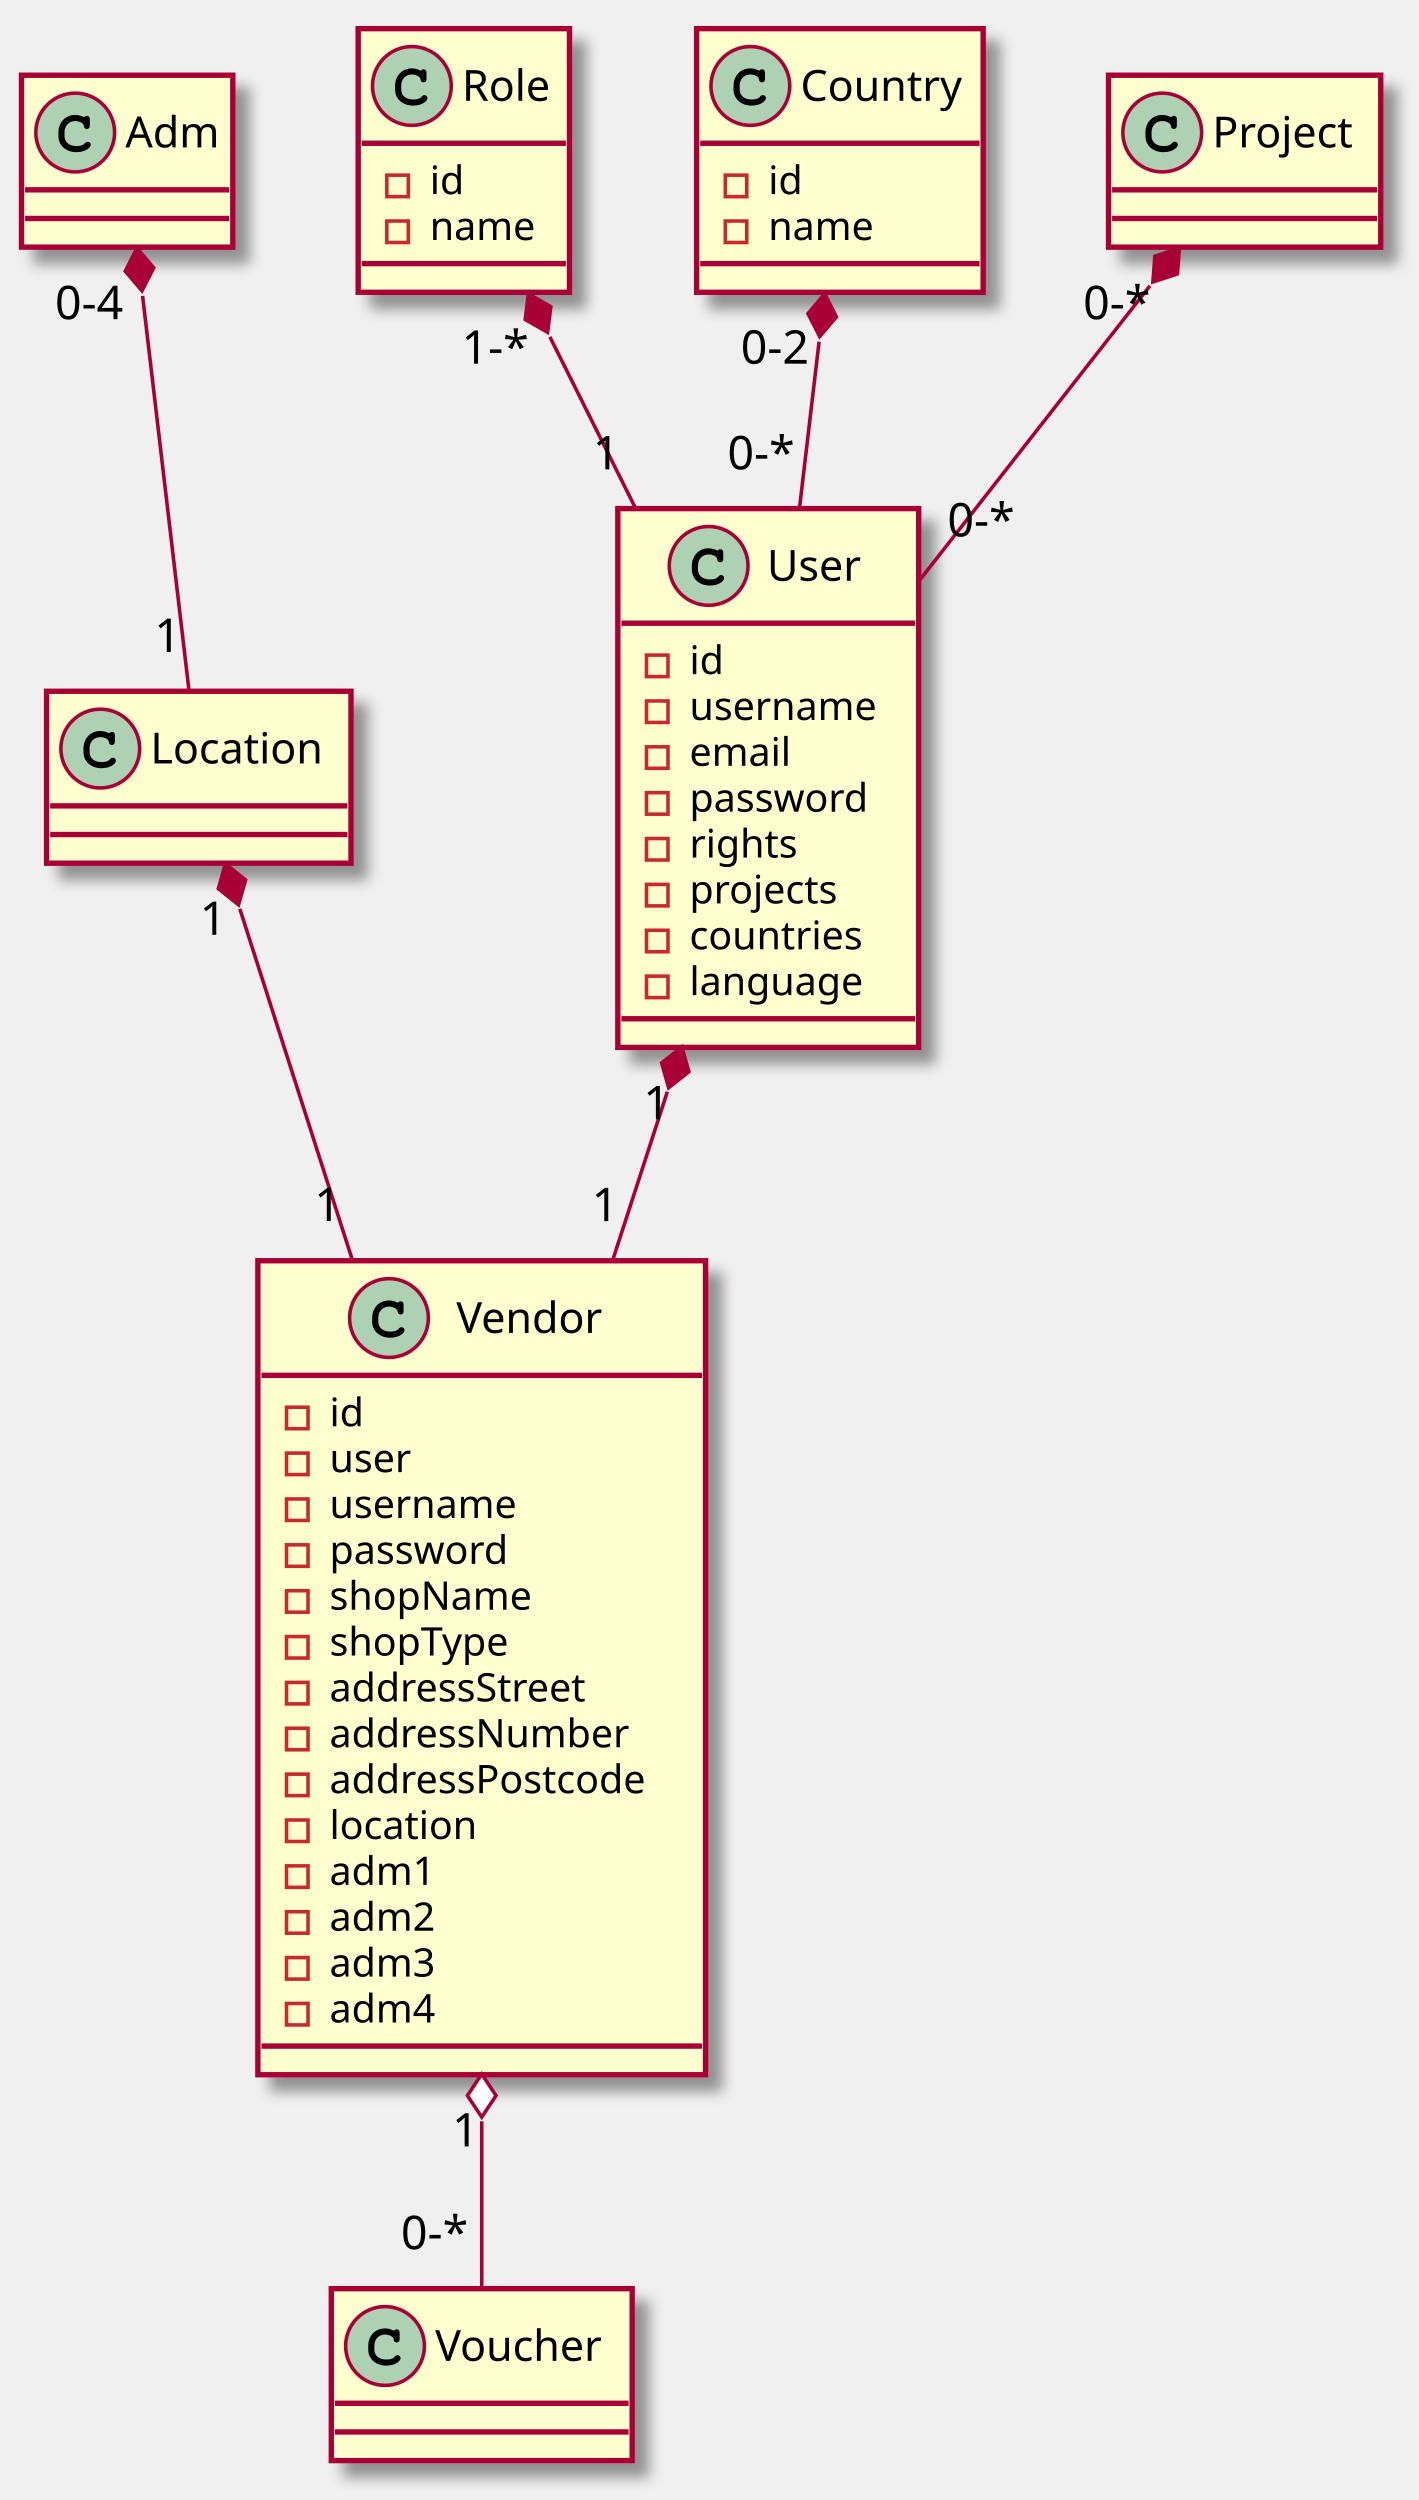
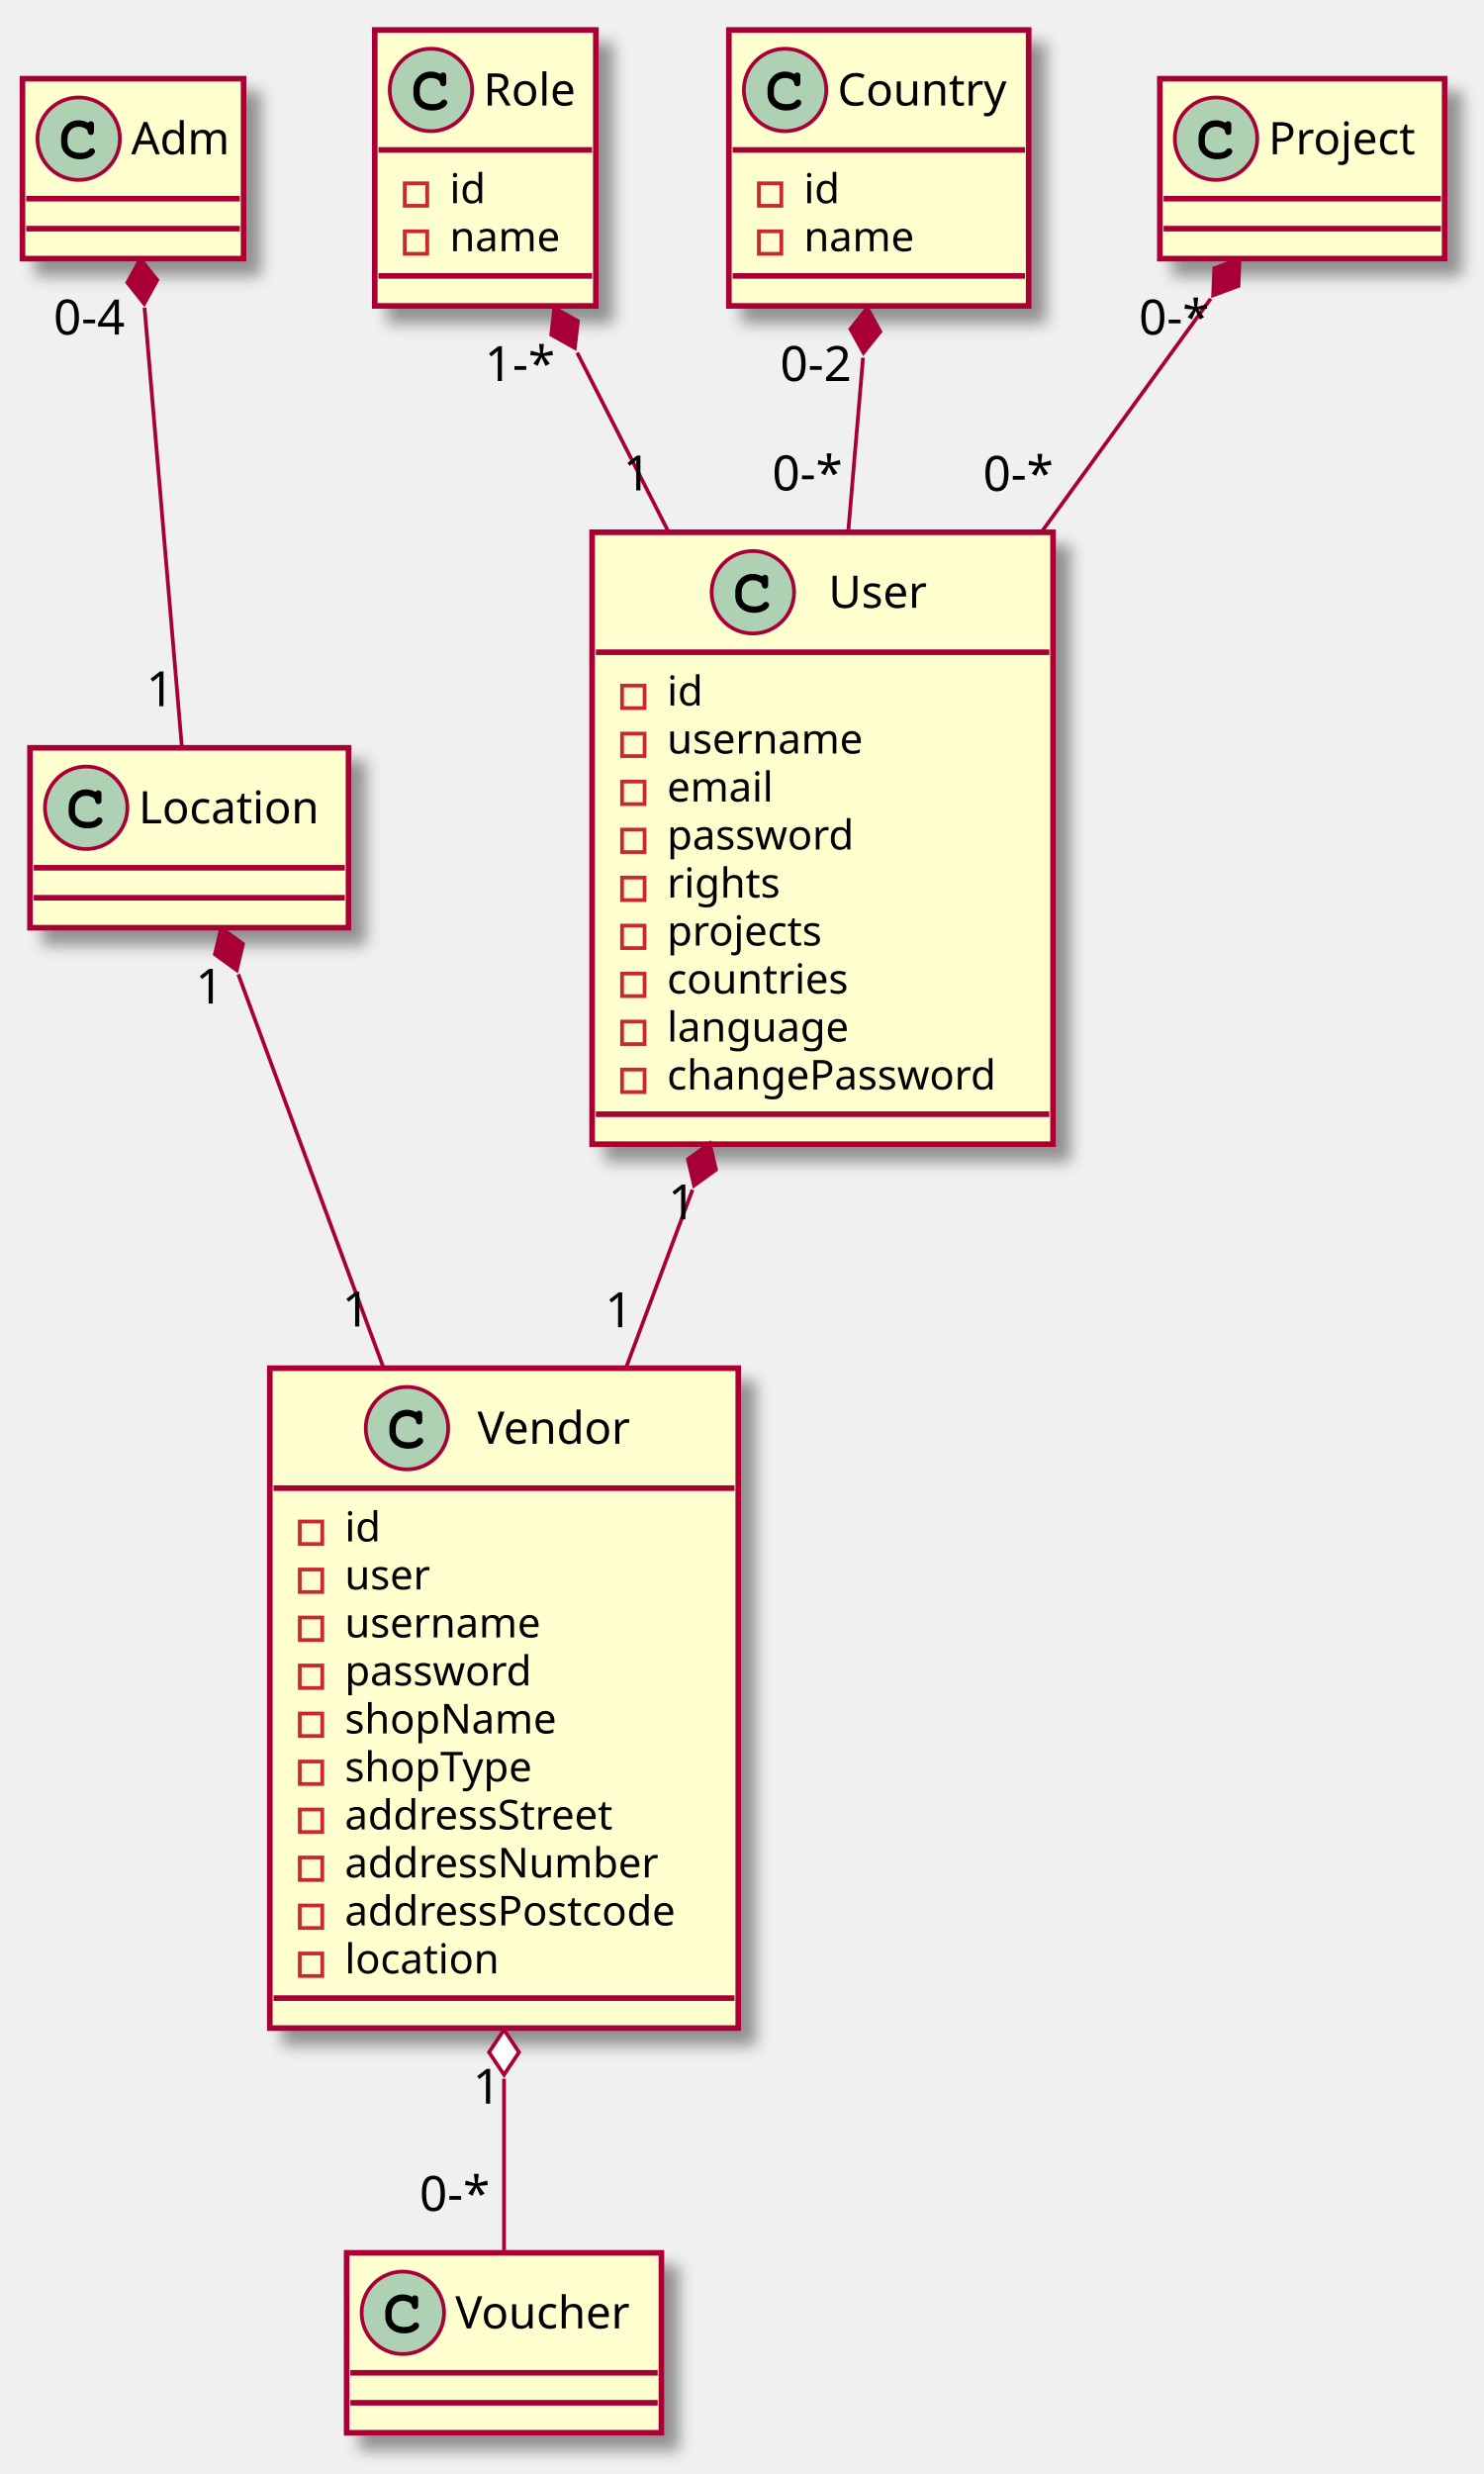
- <svg xmlns="http://www.w3.org/2000/svg" contentScriptType="application/ecmascript" contentStyleType="text/css" height="698px" preserveAspectRatio="none" style="width:396px;height:698px;" version="1.1" viewBox="0 0 396 698" width="396px" zoomAndPan="magnify">
+ <svg xmlns="http://www.w3.org/2000/svg" contentScriptType="application/ecmascript" contentStyleType="text/css" height="660px" preserveAspectRatio="none" style="width:396px;height:660px;" version="1.1" viewBox="0 0 396 660" width="396px" zoomAndPan="magnify">
  <defs>
-     <filter height="300%" id="f1nhi59edptrw4" width="300%" x="-1" y="-1">
+     <filter height="300%" id="fmwymz0fhpvot" width="300%" x="-1" y="-1">
      <feGaussianBlur result="blurOut" stdDeviation="2.0" />
      <feColorMatrix in="blurOut" result="blurOut2" type="matrix" values="0 0 0 0 0 0 0 0 0 0 0 0 0 0 0 0 0 0 .4 0" />
      <feOffset dx="4.0" dy="4.0" in="blurOut2" result="blurOut3" />
      <feBlend in="SourceGraphic" in2="blurOut3" mode="normal" />
    </filter>
  </defs>
  <g>
-     <rect fill="#FEFECE" filter="url(#f1nhi59edptrw4)" height="150.438" id="User" style="stroke: #A80036; stroke-width: 1.5;" width="84" x="172.5" y="142" />
-     <ellipse cx="197.85" cy="158" fill="#ADD1B2" rx="11" ry="11" style="stroke: #A80036; stroke-width: 1.0;" />
-     <path d="M200.194,153.672 L200.366,153.75 C200.584,153.438 200.787,153.344 201.084,153.344 C201.381,153.344 201.662,153.484 201.819,153.75 C201.912,153.906 201.928,154.031 201.928,154.469 L201.928,155.891 C201.928,156.312 201.897,156.5 201.787,156.656 C201.616,156.875 201.35,157.016 201.084,157.016 C200.866,157.016 200.631,156.906 200.491,156.766 C200.35,156.641 200.319,156.516 200.256,156.109 C200.162,155.703 199.991,155.484 199.506,155.203 C199.037,154.953 198.428,154.797 197.85,154.797 C196.116,154.797 194.866,156.109 194.866,157.891 L194.866,158.984 C194.866,160.688 196.162,161.781 198.209,161.781 C198.975,161.781 199.662,161.656 200.084,161.391 C200.272,161.297 200.272,161.297 200.725,160.812 C200.912,160.625 201.116,160.547 201.334,160.547 C201.803,160.547 202.194,160.938 202.194,161.391 C202.194,161.781 201.866,162.234 201.287,162.641 C200.537,163.188 199.381,163.484 198.162,163.484 C195.272,163.484 193.162,161.594 193.162,159.016 L193.162,157.891 C193.162,155.172 195.162,153.094 197.787,153.094 C198.662,153.094 199.256,153.234 200.194,153.672 Z " />
-     <text fill="#000000" font-family="sans-serif" font-size="12" lengthAdjust="spacingAndGlyphs" textLength="29" x="214.15" y="162.154">User</text>
-     <line style="stroke: #A80036; stroke-width: 1.5;" x1="173.5" x2="255.5" y1="174" y2="174" />
-     <rect fill="none" height="6" style="stroke: #C82930; stroke-width: 1.0;" width="6" x="180.5" y="182.902" />
-     <text fill="#000000" font-family="sans-serif" font-size="11" lengthAdjust="spacingAndGlyphs" textLength="10" x="192.5" y="188.21">id</text>
-     <rect fill="none" height="6" style="stroke: #C82930; stroke-width: 1.0;" width="6" x="180.5" y="195.707" />
-     <text fill="#000000" font-family="sans-serif" font-size="11" lengthAdjust="spacingAndGlyphs" textLength="58" x="192.5" y="201.015">username</text>
-     <rect fill="none" height="6" style="stroke: #C82930; stroke-width: 1.0;" width="6" x="180.5" y="208.512" />
-     <text fill="#000000" font-family="sans-serif" font-size="11" lengthAdjust="spacingAndGlyphs" textLength="31" x="192.5" y="213.82">email</text>
-     <rect fill="none" height="6" style="stroke: #C82930; stroke-width: 1.0;" width="6" x="180.5" y="221.316" />
-     <text fill="#000000" font-family="sans-serif" font-size="11" lengthAdjust="spacingAndGlyphs" textLength="56" x="192.5" y="226.625">password</text>
-     <rect fill="none" height="6" style="stroke: #C82930; stroke-width: 1.0;" width="6" x="180.5" y="234.121" />
-     <text fill="#000000" font-family="sans-serif" font-size="11" lengthAdjust="spacingAndGlyphs" textLength="33" x="192.5" y="239.429">rights</text>
-     <rect fill="none" height="6" style="stroke: #C82930; stroke-width: 1.0;" width="6" x="180.5" y="246.926" />
-     <text fill="#000000" font-family="sans-serif" font-size="11" lengthAdjust="spacingAndGlyphs" textLength="46" x="192.5" y="252.234">projects</text>
-     <rect fill="none" height="6" style="stroke: #C82930; stroke-width: 1.0;" width="6" x="180.5" y="259.731" />
-     <text fill="#000000" font-family="sans-serif" font-size="11" lengthAdjust="spacingAndGlyphs" textLength="53" x="192.5" y="265.039">countries</text>
-     <rect fill="none" height="6" style="stroke: #C82930; stroke-width: 1.0;" width="6" x="180.5" y="272.535" />
-     <text fill="#000000" font-family="sans-serif" font-size="11" lengthAdjust="spacingAndGlyphs" textLength="52" x="192.5" y="277.843">language</text>
-     <line style="stroke: #A80036; stroke-width: 1.5;" x1="173.5" x2="255.5" y1="284.438" y2="284.438" />
-     <rect fill="#FEFECE" filter="url(#f1nhi59edptrw4)" height="227.266" id="Vendor" style="stroke: #A80036; stroke-width: 1.5;" width="125" x="72" y="352" />
-     <ellipse cx="108.6" cy="368" fill="#ADD1B2" rx="11" ry="11" style="stroke: #A80036; stroke-width: 1.0;" />
-     <path d="M110.944,363.672 L111.116,363.75 C111.334,363.438 111.537,363.344 111.834,363.344 C112.131,363.344 112.412,363.484 112.569,363.75 C112.662,363.906 112.678,364.031 112.678,364.469 L112.678,365.891 C112.678,366.312 112.647,366.5 112.537,366.656 C112.366,366.875 112.1,367.016 111.834,367.016 C111.616,367.016 111.381,366.906 111.241,366.766 C111.1,366.641 111.069,366.516 111.006,366.109 C110.912,365.703 110.741,365.484 110.256,365.203 C109.787,364.953 109.178,364.797 108.6,364.797 C106.866,364.797 105.616,366.109 105.616,367.891 L105.616,368.984 C105.616,370.688 106.912,371.781 108.959,371.781 C109.725,371.781 110.412,371.656 110.834,371.391 C111.022,371.297 111.022,371.297 111.475,370.812 C111.662,370.625 111.866,370.547 112.084,370.547 C112.553,370.547 112.944,370.938 112.944,371.391 C112.944,371.781 112.616,372.234 112.037,372.641 C111.287,373.188 110.131,373.484 108.912,373.484 C106.022,373.484 103.912,371.594 103.912,369.016 L103.912,367.891 C103.912,365.172 105.912,363.094 108.537,363.094 C109.412,363.094 110.006,363.234 110.944,363.672 Z " />
-     <text fill="#000000" font-family="sans-serif" font-size="12" lengthAdjust="spacingAndGlyphs" textLength="45" x="127.4" y="372.154">Vendor</text>
-     <line style="stroke: #A80036; stroke-width: 1.5;" x1="73" x2="196" y1="384" y2="384" />
-     <rect fill="none" height="6" style="stroke: #C82930; stroke-width: 1.0;" width="6" x="80" y="392.902" />
-     <text fill="#000000" font-family="sans-serif" font-size="11" lengthAdjust="spacingAndGlyphs" textLength="10" x="92" y="398.21">id</text>
-     <rect fill="none" height="6" style="stroke: #C82930; stroke-width: 1.0;" width="6" x="80" y="405.707" />
-     <text fill="#000000" font-family="sans-serif" font-size="11" lengthAdjust="spacingAndGlyphs" textLength="26" x="92" y="411.015">user</text>
-     <rect fill="none" height="6" style="stroke: #C82930; stroke-width: 1.0;" width="6" x="80" y="418.512" />
-     <text fill="#000000" font-family="sans-serif" font-size="11" lengthAdjust="spacingAndGlyphs" textLength="58" x="92" y="423.82">username</text>
-     <rect fill="none" height="6" style="stroke: #C82930; stroke-width: 1.0;" width="6" x="80" y="431.316" />
-     <text fill="#000000" font-family="sans-serif" font-size="11" lengthAdjust="spacingAndGlyphs" textLength="56" x="92" y="436.625">password</text>
-     <rect fill="none" height="6" style="stroke: #C82930; stroke-width: 1.0;" width="6" x="80" y="444.121" />
-     <text fill="#000000" font-family="sans-serif" font-size="11" lengthAdjust="spacingAndGlyphs" textLength="61" x="92" y="449.429">shopName</text>
-     <rect fill="none" height="6" style="stroke: #C82930; stroke-width: 1.0;" width="6" x="80" y="456.926" />
-     <text fill="#000000" font-family="sans-serif" font-size="11" lengthAdjust="spacingAndGlyphs" textLength="55" x="92" y="462.234">shopType</text>
-     <rect fill="none" height="6" style="stroke: #C82930; stroke-width: 1.0;" width="6" x="80" y="469.731" />
-     <text fill="#000000" font-family="sans-serif" font-size="11" lengthAdjust="spacingAndGlyphs" textLength="82" x="92" y="475.039">addressStreet</text>
-     <rect fill="none" height="6" style="stroke: #C82930; stroke-width: 1.0;" width="6" x="80" y="482.535" />
-     <text fill="#000000" font-family="sans-serif" font-size="11" lengthAdjust="spacingAndGlyphs" textLength="92" x="92" y="487.843">addressNumber</text>
-     <rect fill="none" height="6" style="stroke: #C82930; stroke-width: 1.0;" width="6" x="80" y="495.34" />
-     <text fill="#000000" font-family="sans-serif" font-size="11" lengthAdjust="spacingAndGlyphs" textLength="99" x="92" y="500.648">addressPostcode</text>
-     <rect fill="none" height="6" style="stroke: #C82930; stroke-width: 1.0;" width="6" x="80" y="508.144" />
-     <text fill="#000000" font-family="sans-serif" font-size="11" lengthAdjust="spacingAndGlyphs" textLength="44" x="92" y="513.453">location</text>
-     <rect fill="none" height="6" style="stroke: #C82930; stroke-width: 1.0;" width="6" x="80" y="520.949" />
-     <text fill="#000000" font-family="sans-serif" font-size="11" lengthAdjust="spacingAndGlyphs" textLength="32" x="92" y="526.257">adm1</text>
-     <rect fill="none" height="6" style="stroke: #C82930; stroke-width: 1.0;" width="6" x="80" y="533.754" />
-     <text fill="#000000" font-family="sans-serif" font-size="11" lengthAdjust="spacingAndGlyphs" textLength="32" x="92" y="539.062">adm2</text>
-     <rect fill="none" height="6" style="stroke: #C82930; stroke-width: 1.0;" width="6" x="80" y="546.559" />
-     <text fill="#000000" font-family="sans-serif" font-size="11" lengthAdjust="spacingAndGlyphs" textLength="32" x="92" y="551.867">adm3</text>
-     <rect fill="none" height="6" style="stroke: #C82930; stroke-width: 1.0;" width="6" x="80" y="559.363" />
-     <text fill="#000000" font-family="sans-serif" font-size="11" lengthAdjust="spacingAndGlyphs" textLength="32" x="92" y="564.671">adm4</text>
-     <line style="stroke: #A80036; stroke-width: 1.5;" x1="73" x2="196" y1="571.266" y2="571.266" />
-     <rect fill="#FEFECE" filter="url(#f1nhi59edptrw4)" height="73.609" id="Role" style="stroke: #A80036; stroke-width: 1.5;" width="59" x="100" y="8" />
+     <rect fill="#FEFECE" filter="url(#fmwymz0fhpvot)" height="163.242" id="User" style="stroke: #A80036; stroke-width: 1.5;" width="123" x="158" y="142" />
+     <ellipse cx="200.9" cy="158" fill="#ADD1B2" rx="11" ry="11" style="stroke: #A80036; stroke-width: 1.0;" />
+     <path d="M203.244,153.672 L203.416,153.75 C203.634,153.438 203.838,153.344 204.134,153.344 C204.431,153.344 204.713,153.484 204.869,153.75 C204.963,153.906 204.978,154.031 204.978,154.469 L204.978,155.891 C204.978,156.312 204.947,156.5 204.838,156.656 C204.666,156.875 204.4,157.016 204.134,157.016 C203.916,157.016 203.681,156.906 203.541,156.766 C203.4,156.641 203.369,156.516 203.306,156.109 C203.213,155.703 203.041,155.484 202.556,155.203 C202.088,154.953 201.478,154.797 200.9,154.797 C199.166,154.797 197.916,156.109 197.916,157.891 L197.916,158.984 C197.916,160.688 199.213,161.781 201.259,161.781 C202.025,161.781 202.713,161.656 203.134,161.391 C203.322,161.297 203.322,161.297 203.775,160.812 C203.963,160.625 204.166,160.547 204.384,160.547 C204.853,160.547 205.244,160.938 205.244,161.391 C205.244,161.781 204.916,162.234 204.338,162.641 C203.588,163.188 202.431,163.484 201.213,163.484 C198.322,163.484 196.213,161.594 196.213,159.016 L196.213,157.891 C196.213,155.172 198.213,153.094 200.838,153.094 C201.713,153.094 202.306,153.234 203.244,153.672 Z " />
+     <text fill="#000000" font-family="sans-serif" font-size="12" lengthAdjust="spacingAndGlyphs" textLength="29" x="221.1" y="162.154">User</text>
+     <line style="stroke: #A80036; stroke-width: 1.5;" x1="159" x2="280" y1="174" y2="174" />
+     <rect fill="none" height="6" style="stroke: #C82930; stroke-width: 1.0;" width="6" x="166" y="182.902" />
+     <text fill="#000000" font-family="sans-serif" font-size="11" lengthAdjust="spacingAndGlyphs" textLength="10" x="178" y="188.21">id</text>
+     <rect fill="none" height="6" style="stroke: #C82930; stroke-width: 1.0;" width="6" x="166" y="195.707" />
+     <text fill="#000000" font-family="sans-serif" font-size="11" lengthAdjust="spacingAndGlyphs" textLength="58" x="178" y="201.015">username</text>
+     <rect fill="none" height="6" style="stroke: #C82930; stroke-width: 1.0;" width="6" x="166" y="208.512" />
+     <text fill="#000000" font-family="sans-serif" font-size="11" lengthAdjust="spacingAndGlyphs" textLength="31" x="178" y="213.82">email</text>
+     <rect fill="none" height="6" style="stroke: #C82930; stroke-width: 1.0;" width="6" x="166" y="221.316" />
+     <text fill="#000000" font-family="sans-serif" font-size="11" lengthAdjust="spacingAndGlyphs" textLength="56" x="178" y="226.625">password</text>
+     <rect fill="none" height="6" style="stroke: #C82930; stroke-width: 1.0;" width="6" x="166" y="234.121" />
+     <text fill="#000000" font-family="sans-serif" font-size="11" lengthAdjust="spacingAndGlyphs" textLength="33" x="178" y="239.429">rights</text>
+     <rect fill="none" height="6" style="stroke: #C82930; stroke-width: 1.0;" width="6" x="166" y="246.926" />
+     <text fill="#000000" font-family="sans-serif" font-size="11" lengthAdjust="spacingAndGlyphs" textLength="46" x="178" y="252.234">projects</text>
+     <rect fill="none" height="6" style="stroke: #C82930; stroke-width: 1.0;" width="6" x="166" y="259.731" />
+     <text fill="#000000" font-family="sans-serif" font-size="11" lengthAdjust="spacingAndGlyphs" textLength="53" x="178" y="265.039">countries</text>
+     <rect fill="none" height="6" style="stroke: #C82930; stroke-width: 1.0;" width="6" x="166" y="272.535" />
+     <text fill="#000000" font-family="sans-serif" font-size="11" lengthAdjust="spacingAndGlyphs" textLength="52" x="178" y="277.843">language</text>
+     <rect fill="none" height="6" style="stroke: #C82930; stroke-width: 1.0;" width="6" x="166" y="285.34" />
+     <text fill="#000000" font-family="sans-serif" font-size="11" lengthAdjust="spacingAndGlyphs" textLength="97" x="178" y="290.648">changePassword</text>
+     <line style="stroke: #A80036; stroke-width: 1.5;" x1="159" x2="280" y1="297.242" y2="297.242" />
+     <rect fill="#FEFECE" filter="url(#fmwymz0fhpvot)" height="176.047" id="Vendor" style="stroke: #A80036; stroke-width: 1.5;" width="125" x="72" y="365" />
+     <ellipse cx="108.6" cy="381" fill="#ADD1B2" rx="11" ry="11" style="stroke: #A80036; stroke-width: 1.0;" />
+     <path d="M110.944,376.672 L111.116,376.75 C111.334,376.438 111.537,376.344 111.834,376.344 C112.131,376.344 112.412,376.484 112.569,376.75 C112.662,376.906 112.678,377.031 112.678,377.469 L112.678,378.891 C112.678,379.312 112.647,379.5 112.537,379.656 C112.366,379.875 112.1,380.016 111.834,380.016 C111.616,380.016 111.381,379.906 111.241,379.766 C111.1,379.641 111.069,379.516 111.006,379.109 C110.912,378.703 110.741,378.484 110.256,378.203 C109.787,377.953 109.178,377.797 108.6,377.797 C106.866,377.797 105.616,379.109 105.616,380.891 L105.616,381.984 C105.616,383.688 106.912,384.781 108.959,384.781 C109.725,384.781 110.412,384.656 110.834,384.391 C111.022,384.297 111.022,384.297 111.475,383.812 C111.662,383.625 111.866,383.547 112.084,383.547 C112.553,383.547 112.944,383.938 112.944,384.391 C112.944,384.781 112.616,385.234 112.037,385.641 C111.287,386.188 110.131,386.484 108.912,386.484 C106.022,386.484 103.912,384.594 103.912,382.016 L103.912,380.891 C103.912,378.172 105.912,376.094 108.537,376.094 C109.412,376.094 110.006,376.234 110.944,376.672 Z " />
+     <text fill="#000000" font-family="sans-serif" font-size="12" lengthAdjust="spacingAndGlyphs" textLength="45" x="127.4" y="385.154">Vendor</text>
+     <line style="stroke: #A80036; stroke-width: 1.5;" x1="73" x2="196" y1="397" y2="397" />
+     <rect fill="none" height="6" style="stroke: #C82930; stroke-width: 1.0;" width="6" x="80" y="405.902" />
+     <text fill="#000000" font-family="sans-serif" font-size="11" lengthAdjust="spacingAndGlyphs" textLength="10" x="92" y="411.21">id</text>
+     <rect fill="none" height="6" style="stroke: #C82930; stroke-width: 1.0;" width="6" x="80" y="418.707" />
+     <text fill="#000000" font-family="sans-serif" font-size="11" lengthAdjust="spacingAndGlyphs" textLength="26" x="92" y="424.015">user</text>
+     <rect fill="none" height="6" style="stroke: #C82930; stroke-width: 1.0;" width="6" x="80" y="431.512" />
+     <text fill="#000000" font-family="sans-serif" font-size="11" lengthAdjust="spacingAndGlyphs" textLength="58" x="92" y="436.82">username</text>
+     <rect fill="none" height="6" style="stroke: #C82930; stroke-width: 1.0;" width="6" x="80" y="444.316" />
+     <text fill="#000000" font-family="sans-serif" font-size="11" lengthAdjust="spacingAndGlyphs" textLength="56" x="92" y="449.625">password</text>
+     <rect fill="none" height="6" style="stroke: #C82930; stroke-width: 1.0;" width="6" x="80" y="457.121" />
+     <text fill="#000000" font-family="sans-serif" font-size="11" lengthAdjust="spacingAndGlyphs" textLength="61" x="92" y="462.429">shopName</text>
+     <rect fill="none" height="6" style="stroke: #C82930; stroke-width: 1.0;" width="6" x="80" y="469.926" />
+     <text fill="#000000" font-family="sans-serif" font-size="11" lengthAdjust="spacingAndGlyphs" textLength="55" x="92" y="475.234">shopType</text>
+     <rect fill="none" height="6" style="stroke: #C82930; stroke-width: 1.0;" width="6" x="80" y="482.731" />
+     <text fill="#000000" font-family="sans-serif" font-size="11" lengthAdjust="spacingAndGlyphs" textLength="82" x="92" y="488.039">addressStreet</text>
+     <rect fill="none" height="6" style="stroke: #C82930; stroke-width: 1.0;" width="6" x="80" y="495.535" />
+     <text fill="#000000" font-family="sans-serif" font-size="11" lengthAdjust="spacingAndGlyphs" textLength="92" x="92" y="500.843">addressNumber</text>
+     <rect fill="none" height="6" style="stroke: #C82930; stroke-width: 1.0;" width="6" x="80" y="508.34" />
+     <text fill="#000000" font-family="sans-serif" font-size="11" lengthAdjust="spacingAndGlyphs" textLength="99" x="92" y="513.648">addressPostcode</text>
+     <rect fill="none" height="6" style="stroke: #C82930; stroke-width: 1.0;" width="6" x="80" y="521.144" />
+     <text fill="#000000" font-family="sans-serif" font-size="11" lengthAdjust="spacingAndGlyphs" textLength="44" x="92" y="526.453">location</text>
+     <line style="stroke: #A80036; stroke-width: 1.5;" x1="73" x2="196" y1="533.047" y2="533.047" />
+     <rect fill="#FEFECE" filter="url(#fmwymz0fhpvot)" height="73.609" id="Role" style="stroke: #A80036; stroke-width: 1.5;" width="59" x="100" y="8" />
    <ellipse cx="115" cy="24" fill="#ADD1B2" rx="11" ry="11" style="stroke: #A80036; stroke-width: 1.0;" />
    <path d="M117.344,19.672 L117.516,19.75 C117.734,19.438 117.938,19.344 118.234,19.344 C118.531,19.344 118.812,19.484 118.969,19.75 C119.062,19.906 119.078,20.031 119.078,20.469 L119.078,21.891 C119.078,22.312 119.047,22.5 118.938,22.656 C118.766,22.875 118.5,23.016 118.234,23.016 C118.016,23.016 117.781,22.906 117.641,22.766 C117.5,22.641 117.469,22.516 117.406,22.109 C117.312,21.703 117.141,21.484 116.656,21.203 C116.188,20.953 115.578,20.797 115,20.797 C113.266,20.797 112.016,22.109 112.016,23.891 L112.016,24.984 C112.016,26.688 113.312,27.781 115.359,27.781 C116.125,27.781 116.812,27.656 117.234,27.391 C117.422,27.297 117.422,27.297 117.875,26.812 C118.062,26.625 118.266,26.547 118.484,26.547 C118.953,26.547 119.344,26.938 119.344,27.391 C119.344,27.781 119.016,28.234 118.438,28.641 C117.688,29.188 116.531,29.484 115.312,29.484 C112.422,29.484 110.312,27.594 110.312,25.016 L110.312,23.891 C110.312,21.172 112.312,19.094 114.938,19.094 C115.812,19.094 116.406,19.234 117.344,19.672 Z " />
    <text fill="#000000" font-family="sans-serif" font-size="12" lengthAdjust="spacingAndGlyphs" textLength="27" x="129" y="28.154">Role</text>
    <line style="stroke: #A80036; stroke-width: 1.5;" x1="101" x2="158" y1="40" y2="40" />
    <rect fill="none" height="6" style="stroke: #C82930; stroke-width: 1.0;" width="6" x="108" y="48.902" />
    <text fill="#000000" font-family="sans-serif" font-size="11" lengthAdjust="spacingAndGlyphs" textLength="10" x="120" y="54.21">id</text>
    <rect fill="none" height="6" style="stroke: #C82930; stroke-width: 1.0;" width="6" x="108" y="61.707" />
    <text fill="#000000" font-family="sans-serif" font-size="11" lengthAdjust="spacingAndGlyphs" textLength="32" x="120" y="67.015">name</text>
    <line style="stroke: #A80036; stroke-width: 1.5;" x1="101" x2="158" y1="73.609" y2="73.609" />
-     <rect fill="#FEFECE" filter="url(#f1nhi59edptrw4)" height="73.609" id="Country" style="stroke: #A80036; stroke-width: 1.5;" width="80" x="194.5" y="8" />
+     <rect fill="#FEFECE" filter="url(#fmwymz0fhpvot)" height="73.609" id="Country" style="stroke: #A80036; stroke-width: 1.5;" width="80" x="194.5" y="8" />
    <ellipse cx="209.5" cy="24" fill="#ADD1B2" rx="11" ry="11" style="stroke: #A80036; stroke-width: 1.0;" />
    <path d="M211.844,19.672 L212.016,19.75 C212.234,19.438 212.438,19.344 212.734,19.344 C213.031,19.344 213.312,19.484 213.469,19.75 C213.562,19.906 213.578,20.031 213.578,20.469 L213.578,21.891 C213.578,22.312 213.547,22.5 213.438,22.656 C213.266,22.875 213,23.016 212.734,23.016 C212.516,23.016 212.281,22.906 212.141,22.766 C212,22.641 211.969,22.516 211.906,22.109 C211.812,21.703 211.641,21.484 211.156,21.203 C210.688,20.953 210.078,20.797 209.5,20.797 C207.766,20.797 206.516,22.109 206.516,23.891 L206.516,24.984 C206.516,26.688 207.812,27.781 209.859,27.781 C210.625,27.781 211.312,27.656 211.734,27.391 C211.922,27.297 211.922,27.297 212.375,26.812 C212.562,26.625 212.766,26.547 212.984,26.547 C213.453,26.547 213.844,26.938 213.844,27.391 C213.844,27.781 213.516,28.234 212.938,28.641 C212.188,29.188 211.031,29.484 209.812,29.484 C206.922,29.484 204.812,27.594 204.812,25.016 L204.812,23.891 C204.812,21.172 206.812,19.094 209.438,19.094 C210.312,19.094 210.906,19.234 211.844,19.672 Z " />
    <text fill="#000000" font-family="sans-serif" font-size="12" lengthAdjust="spacingAndGlyphs" textLength="48" x="223.5" y="28.154">Country</text>
    <line style="stroke: #A80036; stroke-width: 1.5;" x1="195.5" x2="273.5" y1="40" y2="40" />
    <rect fill="none" height="6" style="stroke: #C82930; stroke-width: 1.0;" width="6" x="202.5" y="48.902" />
    <text fill="#000000" font-family="sans-serif" font-size="11" lengthAdjust="spacingAndGlyphs" textLength="10" x="214.5" y="54.21">id</text>
    <rect fill="none" height="6" style="stroke: #C82930; stroke-width: 1.0;" width="6" x="202.5" y="61.707" />
    <text fill="#000000" font-family="sans-serif" font-size="11" lengthAdjust="spacingAndGlyphs" textLength="32" x="214.5" y="67.015">name</text>
    <line style="stroke: #A80036; stroke-width: 1.5;" x1="195.5" x2="273.5" y1="73.609" y2="73.609" />
-     <rect fill="#FEFECE" filter="url(#f1nhi59edptrw4)" height="48" id="Adm" style="stroke: #A80036; stroke-width: 1.5;" width="59" x="6" y="21" />
+     <rect fill="#FEFECE" filter="url(#fmwymz0fhpvot)" height="48" id="Adm" style="stroke: #A80036; stroke-width: 1.5;" width="59" x="6" y="21" />
    <ellipse cx="21" cy="37" fill="#ADD1B2" rx="11" ry="11" style="stroke: #A80036; stroke-width: 1.0;" />
    <path d="M23.344,32.672 L23.516,32.75 C23.734,32.438 23.938,32.344 24.234,32.344 C24.531,32.344 24.812,32.484 24.969,32.75 C25.062,32.906 25.078,33.031 25.078,33.469 L25.078,34.891 C25.078,35.312 25.047,35.5 24.938,35.656 C24.766,35.875 24.5,36.016 24.234,36.016 C24.016,36.016 23.781,35.906 23.641,35.766 C23.5,35.641 23.469,35.516 23.406,35.109 C23.312,34.703 23.141,34.484 22.656,34.203 C22.188,33.953 21.578,33.797 21,33.797 C19.266,33.797 18.016,35.109 18.016,36.891 L18.016,37.984 C18.016,39.688 19.312,40.781 21.359,40.781 C22.125,40.781 22.812,40.656 23.234,40.391 C23.422,40.297 23.422,40.297 23.875,39.812 C24.062,39.625 24.266,39.547 24.484,39.547 C24.953,39.547 25.344,39.938 25.344,40.391 C25.344,40.781 25.016,41.234 24.438,41.641 C23.688,42.188 22.531,42.484 21.312,42.484 C18.422,42.484 16.312,40.594 16.312,38.016 L16.312,36.891 C16.312,34.172 18.312,32.094 20.938,32.094 C21.812,32.094 22.406,32.234 23.344,32.672 Z " />
    <text fill="#000000" font-family="sans-serif" font-size="12" lengthAdjust="spacingAndGlyphs" textLength="27" x="35" y="41.154">Adm</text>
    <line style="stroke: #A80036; stroke-width: 1.5;" x1="7" x2="64" y1="53" y2="53" />
    <line style="stroke: #A80036; stroke-width: 1.5;" x1="7" x2="64" y1="61" y2="61" />
-     <rect fill="#FEFECE" filter="url(#f1nhi59edptrw4)" height="48" id="Location" style="stroke: #A80036; stroke-width: 1.5;" width="85" x="13" y="193" />
-     <ellipse cx="28" cy="209" fill="#ADD1B2" rx="11" ry="11" style="stroke: #A80036; stroke-width: 1.0;" />
-     <path d="M30.344,204.672 L30.516,204.75 C30.734,204.438 30.938,204.344 31.234,204.344 C31.531,204.344 31.812,204.484 31.969,204.75 C32.062,204.906 32.078,205.031 32.078,205.469 L32.078,206.891 C32.078,207.312 32.047,207.5 31.938,207.656 C31.766,207.875 31.5,208.016 31.234,208.016 C31.016,208.016 30.781,207.906 30.641,207.766 C30.5,207.641 30.469,207.516 30.406,207.109 C30.312,206.703 30.141,206.484 29.656,206.203 C29.188,205.953 28.578,205.797 28,205.797 C26.266,205.797 25.016,207.109 25.016,208.891 L25.016,209.984 C25.016,211.688 26.312,212.781 28.359,212.781 C29.125,212.781 29.812,212.656 30.234,212.391 C30.422,212.297 30.422,212.297 30.875,211.812 C31.062,211.625 31.266,211.547 31.484,211.547 C31.953,211.547 32.344,211.938 32.344,212.391 C32.344,212.781 32.016,213.234 31.438,213.641 C30.688,214.188 29.531,214.484 28.312,214.484 C25.422,214.484 23.312,212.594 23.312,210.016 L23.312,208.891 C23.312,206.172 25.312,204.094 27.938,204.094 C28.812,204.094 29.406,204.234 30.344,204.672 Z " />
-     <text fill="#000000" font-family="sans-serif" font-size="12" lengthAdjust="spacingAndGlyphs" textLength="53" x="42" y="213.154">Location</text>
-     <line style="stroke: #A80036; stroke-width: 1.5;" x1="14" x2="97" y1="225" y2="225" />
-     <line style="stroke: #A80036; stroke-width: 1.5;" x1="14" x2="97" y1="233" y2="233" />
-     <rect fill="#FEFECE" filter="url(#f1nhi59edptrw4)" height="48" id="Project" style="stroke: #A80036; stroke-width: 1.5;" width="76" x="309.5" y="21" />
+     <rect fill="#FEFECE" filter="url(#fmwymz0fhpvot)" height="48" id="Location" style="stroke: #A80036; stroke-width: 1.5;" width="85" x="8" y="199.5" />
+     <ellipse cx="23" cy="215.5" fill="#ADD1B2" rx="11" ry="11" style="stroke: #A80036; stroke-width: 1.0;" />
+     <path d="M25.344,211.172 L25.516,211.25 C25.734,210.938 25.938,210.844 26.234,210.844 C26.531,210.844 26.812,210.984 26.969,211.25 C27.062,211.406 27.078,211.531 27.078,211.969 L27.078,213.391 C27.078,213.812 27.047,214 26.938,214.156 C26.766,214.375 26.5,214.516 26.234,214.516 C26.016,214.516 25.781,214.406 25.641,214.266 C25.5,214.141 25.469,214.016 25.406,213.609 C25.312,213.203 25.141,212.984 24.656,212.703 C24.188,212.453 23.578,212.297 23,212.297 C21.266,212.297 20.016,213.609 20.016,215.391 L20.016,216.484 C20.016,218.188 21.312,219.281 23.359,219.281 C24.125,219.281 24.812,219.156 25.234,218.891 C25.422,218.797 25.422,218.797 25.875,218.312 C26.062,218.125 26.266,218.047 26.484,218.047 C26.953,218.047 27.344,218.438 27.344,218.891 C27.344,219.281 27.016,219.734 26.438,220.141 C25.688,220.688 24.531,220.984 23.312,220.984 C20.422,220.984 18.312,219.094 18.312,216.516 L18.312,215.391 C18.312,212.672 20.312,210.594 22.938,210.594 C23.812,210.594 24.406,210.734 25.344,211.172 Z " />
+     <text fill="#000000" font-family="sans-serif" font-size="12" lengthAdjust="spacingAndGlyphs" textLength="53" x="37" y="219.654">Location</text>
+     <line style="stroke: #A80036; stroke-width: 1.5;" x1="9" x2="92" y1="231.5" y2="231.5" />
+     <line style="stroke: #A80036; stroke-width: 1.5;" x1="9" x2="92" y1="239.5" y2="239.5" />
+     <rect fill="#FEFECE" filter="url(#fmwymz0fhpvot)" height="48" id="Project" style="stroke: #A80036; stroke-width: 1.5;" width="76" x="309.5" y="21" />
    <ellipse cx="324.5" cy="37" fill="#ADD1B2" rx="11" ry="11" style="stroke: #A80036; stroke-width: 1.0;" />
    <path d="M326.844,32.672 L327.016,32.75 C327.234,32.438 327.438,32.344 327.734,32.344 C328.031,32.344 328.312,32.484 328.469,32.75 C328.562,32.906 328.578,33.031 328.578,33.469 L328.578,34.891 C328.578,35.312 328.547,35.5 328.438,35.656 C328.266,35.875 328,36.016 327.734,36.016 C327.516,36.016 327.281,35.906 327.141,35.766 C327,35.641 326.969,35.516 326.906,35.109 C326.812,34.703 326.641,34.484 326.156,34.203 C325.688,33.953 325.078,33.797 324.5,33.797 C322.766,33.797 321.516,35.109 321.516,36.891 L321.516,37.984 C321.516,39.688 322.812,40.781 324.859,40.781 C325.625,40.781 326.312,40.656 326.734,40.391 C326.922,40.297 326.922,40.297 327.375,39.812 C327.562,39.625 327.766,39.547 327.984,39.547 C328.453,39.547 328.844,39.938 328.844,40.391 C328.844,40.781 328.516,41.234 327.938,41.641 C327.188,42.188 326.031,42.484 324.812,42.484 C321.922,42.484 319.812,40.594 319.812,38.016 L319.812,36.891 C319.812,34.172 321.812,32.094 324.438,32.094 C325.312,32.094 325.906,32.234 326.844,32.672 Z " />
    <text fill="#000000" font-family="sans-serif" font-size="12" lengthAdjust="spacingAndGlyphs" textLength="44" x="338.5" y="41.154">Project</text>
    <line style="stroke: #A80036; stroke-width: 1.5;" x1="310.5" x2="384.5" y1="53" y2="53" />
    <line style="stroke: #A80036; stroke-width: 1.5;" x1="310.5" x2="384.5" y1="61" y2="61" />
-     <rect fill="#FEFECE" filter="url(#f1nhi59edptrw4)" height="48" id="Voucher" style="stroke: #A80036; stroke-width: 1.5;" width="84" x="92.5" y="639" />
-     <ellipse cx="107.5" cy="655" fill="#ADD1B2" rx="11" ry="11" style="stroke: #A80036; stroke-width: 1.0;" />
-     <path d="M109.844,650.672 L110.016,650.75 C110.234,650.438 110.438,650.344 110.734,650.344 C111.031,650.344 111.312,650.484 111.469,650.75 C111.562,650.906 111.578,651.031 111.578,651.469 L111.578,652.891 C111.578,653.312 111.547,653.5 111.438,653.656 C111.266,653.875 111,654.016 110.734,654.016 C110.516,654.016 110.281,653.906 110.141,653.766 C110,653.641 109.969,653.516 109.906,653.109 C109.812,652.703 109.641,652.484 109.156,652.203 C108.688,651.953 108.078,651.797 107.5,651.797 C105.766,651.797 104.516,653.109 104.516,654.891 L104.516,655.984 C104.516,657.688 105.812,658.781 107.859,658.781 C108.625,658.781 109.312,658.656 109.734,658.391 C109.922,658.297 109.922,658.297 110.375,657.812 C110.562,657.625 110.766,657.547 110.984,657.547 C111.453,657.547 111.844,657.938 111.844,658.391 C111.844,658.781 111.516,659.234 110.938,659.641 C110.188,660.188 109.031,660.484 107.812,660.484 C104.922,660.484 102.812,658.594 102.812,656.016 L102.812,654.891 C102.812,652.172 104.812,650.094 107.438,650.094 C108.312,650.094 108.906,650.234 109.844,650.672 Z " />
-     <text fill="#000000" font-family="sans-serif" font-size="12" lengthAdjust="spacingAndGlyphs" textLength="52" x="121.5" y="659.154">Voucher</text>
-     <line style="stroke: #A80036; stroke-width: 1.5;" x1="93.5" x2="175.5" y1="671" y2="671" />
-     <line style="stroke: #A80036; stroke-width: 1.5;" x1="93.5" x2="175.5" y1="679" y2="679" />
-     <path d="M39.808,82.615 C43.749,116.114 49.459,164.647 52.794,193 " fill="none" id="Adm-Location" style="stroke: #A80036; stroke-width: 1.0;" />
-     <polygon fill="#A80036" points="38.239,69.281,34.967,75.707,39.641,81.199,42.913,74.773,38.239,69.281" style="stroke: #A80036; stroke-width: 1.0;" />
-     <text fill="#000000" font-family="sans-serif" font-size="13" lengthAdjust="spacingAndGlyphs" textLength="21" x="15.347" y="89.111">0-4</text>
-     <text fill="#000000" font-family="sans-serif" font-size="13" lengthAdjust="spacingAndGlyphs" textLength="8" x="43.076" y="182.012">1</text>
-     <path d="M153.524,94.048 C160.958,108.915 169.328,125.656 177.43,141.861 " fill="none" id="Role-User" style="stroke: #A80036; stroke-width: 1.0;" />
-     <polygon fill="#A80036" points="147.526,82.053,146.632,89.208,152.893,92.786,153.787,85.631,147.526,82.053" style="stroke: #A80036; stroke-width: 1.0;" />
-     <text fill="#000000" font-family="sans-serif" font-size="13" lengthAdjust="spacingAndGlyphs" textLength="20" x="128.855" y="101.542">1-*</text>
-     <text fill="#000000" font-family="sans-serif" font-size="13" lengthAdjust="spacingAndGlyphs" textLength="8" x="165.516" y="131.037">1</text>
-     <path d="M228.689,95.391 C226.98,109.919 225.072,126.142 223.222,141.861 " fill="none" id="Country-User" style="stroke: #A80036; stroke-width: 1.0;" />
-     <polygon fill="#A80036" points="230.259,82.053,225.585,87.545,228.857,93.971,233.531,88.479,230.259,82.053" style="stroke: #A80036; stroke-width: 1.0;" />
-     <text fill="#000000" font-family="sans-serif" font-size="13" lengthAdjust="spacingAndGlyphs" textLength="21" x="206.817" y="101.542">0-2</text>
-     <text fill="#000000" font-family="sans-serif" font-size="13" lengthAdjust="spacingAndGlyphs" textLength="20" x="203.1" y="131.037">0-*</text>
-     <path d="M321.066,79.788 C302.643,103.336 277.679,135.245 256.544,162.26 " fill="none" id="Project-User" style="stroke: #A80036; stroke-width: 1.0;" />
-     <polygon fill="#A80036" points="329.286,69.281,322.438,71.542,321.892,78.732,328.739,76.471,329.286,69.281" style="stroke: #A80036; stroke-width: 1.0;" />
-     <text fill="#000000" font-family="sans-serif" font-size="13" lengthAdjust="spacingAndGlyphs" textLength="20" x="302.409" y="89.111">0-*</text>
-     <text fill="#000000" font-family="sans-serif" font-size="13" lengthAdjust="spacingAndGlyphs" textLength="20" x="264.513" y="149.773">0-*</text>
-     <path d="M186.327,304.808 C181.41,319.96 176.23,335.919 171.124,351.651 " fill="none" id="User-Vendor" style="stroke: #A80036; stroke-width: 1.0;" />
-     <polygon fill="#A80036" points="190.389,292.292,184.732,296.764,186.685,303.706,192.342,299.234,190.389,292.292" style="stroke: #A80036; stroke-width: 1.0;" />
-     <text fill="#000000" font-family="sans-serif" font-size="13" lengthAdjust="spacingAndGlyphs" textLength="8" x="179.622" y="312.494">1</text>
-     <text fill="#000000" font-family="sans-serif" font-size="13" lengthAdjust="spacingAndGlyphs" textLength="8" x="165.214" y="340.94">1</text>
-     <path d="M66.955,253.742 C75.285,279.734 87.052,316.451 98.436,351.971 " fill="none" id="Location-Vendor" style="stroke: #A80036; stroke-width: 1.0;" />
-     <polygon fill="#A80036" points="62.932,241.19,60.955,248.125,66.595,252.617,68.573,245.683,62.932,241.19" style="stroke: #A80036; stroke-width: 1.0;" />
-     <text fill="#000000" font-family="sans-serif" font-size="13" lengthAdjust="spacingAndGlyphs" textLength="8" x="55.769" y="260.998">1</text>
-     <text fill="#000000" font-family="sans-serif" font-size="13" lengthAdjust="spacingAndGlyphs" textLength="8" x="87.744" y="340.902">1</text>
-     <path d="M134.5,592.256 C134.5,610.059 134.5,626.509 134.5,638.957 " fill="none" id="Vendor-Voucher" style="stroke: #A80036; stroke-width: 1.0;" />
-     <polygon fill="#FFFFFF" points="134.5,579.09,130.5,585.09,134.5,591.09,138.5,585.09,134.5,579.09" style="stroke: #A80036; stroke-width: 1.0;" />
-     <text fill="#000000" font-family="sans-serif" font-size="13" lengthAdjust="spacingAndGlyphs" textLength="8" x="126.231" y="599.288">1</text>
-     <text fill="#000000" font-family="sans-serif" font-size="13" lengthAdjust="spacingAndGlyphs" textLength="20" x="111.938" y="627.957">0-*</text>
+     <rect fill="#FEFECE" filter="url(#fmwymz0fhpvot)" height="48" id="Voucher" style="stroke: #A80036; stroke-width: 1.5;" width="84" x="92.5" y="601" />
+     <ellipse cx="107.5" cy="617" fill="#ADD1B2" rx="11" ry="11" style="stroke: #A80036; stroke-width: 1.0;" />
+     <path d="M109.844,612.672 L110.016,612.75 C110.234,612.438 110.438,612.344 110.734,612.344 C111.031,612.344 111.312,612.484 111.469,612.75 C111.562,612.906 111.578,613.031 111.578,613.469 L111.578,614.891 C111.578,615.312 111.547,615.5 111.438,615.656 C111.266,615.875 111,616.016 110.734,616.016 C110.516,616.016 110.281,615.906 110.141,615.766 C110,615.641 109.969,615.516 109.906,615.109 C109.812,614.703 109.641,614.484 109.156,614.203 C108.688,613.953 108.078,613.797 107.5,613.797 C105.766,613.797 104.516,615.109 104.516,616.891 L104.516,617.984 C104.516,619.688 105.812,620.781 107.859,620.781 C108.625,620.781 109.312,620.656 109.734,620.391 C109.922,620.297 109.922,620.297 110.375,619.812 C110.562,619.625 110.766,619.547 110.984,619.547 C111.453,619.547 111.844,619.938 111.844,620.391 C111.844,620.781 111.516,621.234 110.938,621.641 C110.188,622.188 109.031,622.484 107.812,622.484 C104.922,622.484 102.812,620.594 102.812,618.016 L102.812,616.891 C102.812,614.172 104.812,612.094 107.438,612.094 C108.312,612.094 108.906,612.234 109.844,612.672 Z " />
+     <text fill="#000000" font-family="sans-serif" font-size="12" lengthAdjust="spacingAndGlyphs" textLength="52" x="121.5" y="621.154">Voucher</text>
+     <line style="stroke: #A80036; stroke-width: 1.5;" x1="93.5" x2="175.5" y1="633" y2="633" />
+     <line style="stroke: #A80036; stroke-width: 1.5;" x1="93.5" x2="175.5" y1="641" y2="641" />
+     <path d="M38.565,82.063 C41.551,117.197 46,169.555 48.538,199.42 " fill="none" id="Adm-Location" style="stroke: #A80036; stroke-width: 1.0;" />
+     <polygon fill="#A80036" points="37.461,69.074,33.984,75.391,38.478,81.031,41.955,74.713,37.461,69.074" style="stroke: #A80036; stroke-width: 1.0;" />
+     <text fill="#000000" font-family="sans-serif" font-size="13" lengthAdjust="spacingAndGlyphs" textLength="21" x="14.273" y="89.249">0-4</text>
+     <text fill="#000000" font-family="sans-serif" font-size="13" lengthAdjust="spacingAndGlyphs" textLength="8" x="39.011" y="188.411">1</text>
+     <path d="M154.016,94.078 C161.565,108.882 170.091,125.604 178.436,141.969 " fill="none" id="Role-User" style="stroke: #A80036; stroke-width: 1.0;" />
+     <polygon fill="#A80036" points="147.93,82.143,147.092,89.305,153.381,92.833,154.219,85.671,147.93,82.143" style="stroke: #A80036; stroke-width: 1.0;" />
+     <text fill="#000000" font-family="sans-serif" font-size="13" lengthAdjust="spacingAndGlyphs" textLength="20" x="129.326" y="101.647">1-*</text>
+     <text fill="#000000" font-family="sans-serif" font-size="13" lengthAdjust="spacingAndGlyphs" textLength="8" x="166.282" y="130.823">1</text>
+     <path d="M230.3,95.416 C229.071,109.885 227.693,126.095 226.344,141.969 " fill="none" id="Country-User" style="stroke: #A80036; stroke-width: 1.0;" />
+     <polygon fill="#A80036" points="231.428,82.143,226.934,87.782,230.411,94.1,234.905,88.46,231.428,82.143" style="stroke: #A80036; stroke-width: 1.0;" />
+     <text fill="#000000" font-family="sans-serif" font-size="13" lengthAdjust="spacingAndGlyphs" textLength="21" x="208.18" y="101.647">0-2</text>
+     <text fill="#000000" font-family="sans-serif" font-size="13" lengthAdjust="spacingAndGlyphs" textLength="20" x="206.053" y="130.823">0-*</text>
+     <path d="M323.065,79.693 C310.223,97.402 293.883,119.933 277.998,141.836 " fill="none" id="Project-User" style="stroke: #A80036; stroke-width: 1.0;" />
+     <polygon fill="#A80036" points="330.766,69.074,324.005,71.583,323.722,78.789,330.482,76.279,330.766,69.074" style="stroke: #A80036; stroke-width: 1.0;" />
+     <text fill="#000000" font-family="sans-serif" font-size="13" lengthAdjust="spacingAndGlyphs" textLength="20" x="303.915" y="89.249">0-*</text>
+     <text fill="#000000" font-family="sans-serif" font-size="13" lengthAdjust="spacingAndGlyphs" textLength="20" x="262.317" y="130.957">0-*</text>
+     <path d="M184.788,317.405 C178.957,333.013 172.923,349.162 167.146,364.624 " fill="none" id="User-Vendor" style="stroke: #A80036; stroke-width: 1.0;" />
+     <polygon fill="#A80036" points="189.413,305.028,183.566,309.249,185.213,316.269,191.06,312.048,189.413,305.028" style="stroke: #A80036; stroke-width: 1.0;" />
+     <text fill="#000000" font-family="sans-serif" font-size="13" lengthAdjust="spacingAndGlyphs" textLength="8" x="178.271" y="325.297">1</text>
+     <text fill="#000000" font-family="sans-serif" font-size="13" lengthAdjust="spacingAndGlyphs" textLength="8" x="161.429" y="354.054">1</text>
+     <path d="M63.574,259.909 C73.941,287.985 88.879,328.444 102.375,364.996 " fill="none" id="Location-Vendor" style="stroke: #A80036; stroke-width: 1.0;" />
+     <polygon fill="#A80036" points="59.017,247.566,57.342,254.58,63.173,258.823,64.847,251.809,59.017,247.566" style="stroke: #A80036; stroke-width: 1.0;" />
+     <text fill="#000000" font-family="sans-serif" font-size="13" lengthAdjust="spacingAndGlyphs" textLength="8" x="52.174" y="267.739">1</text>
+     <text fill="#000000" font-family="sans-serif" font-size="13" lengthAdjust="spacingAndGlyphs" textLength="8" x="91.271" y="353.859">1</text>
+     <path d="M134.5,554.545 C134.5,571.878 134.5,588.317 134.5,600.848 " fill="none" id="Vendor-Voucher" style="stroke: #A80036; stroke-width: 1.0;" />
+     <polygon fill="#FFFFFF" points="134.5,541.49,130.5,547.49,134.5,553.49,138.5,547.49,134.5,541.49" style="stroke: #A80036; stroke-width: 1.0;" />
+     <text fill="#000000" font-family="sans-serif" font-size="13" lengthAdjust="spacingAndGlyphs" textLength="8" x="126.181" y="561.21">1</text>
+     <text fill="#000000" font-family="sans-serif" font-size="13" lengthAdjust="spacingAndGlyphs" textLength="20" x="111.938" y="589.821">0-*</text>
  </g>
</svg>
